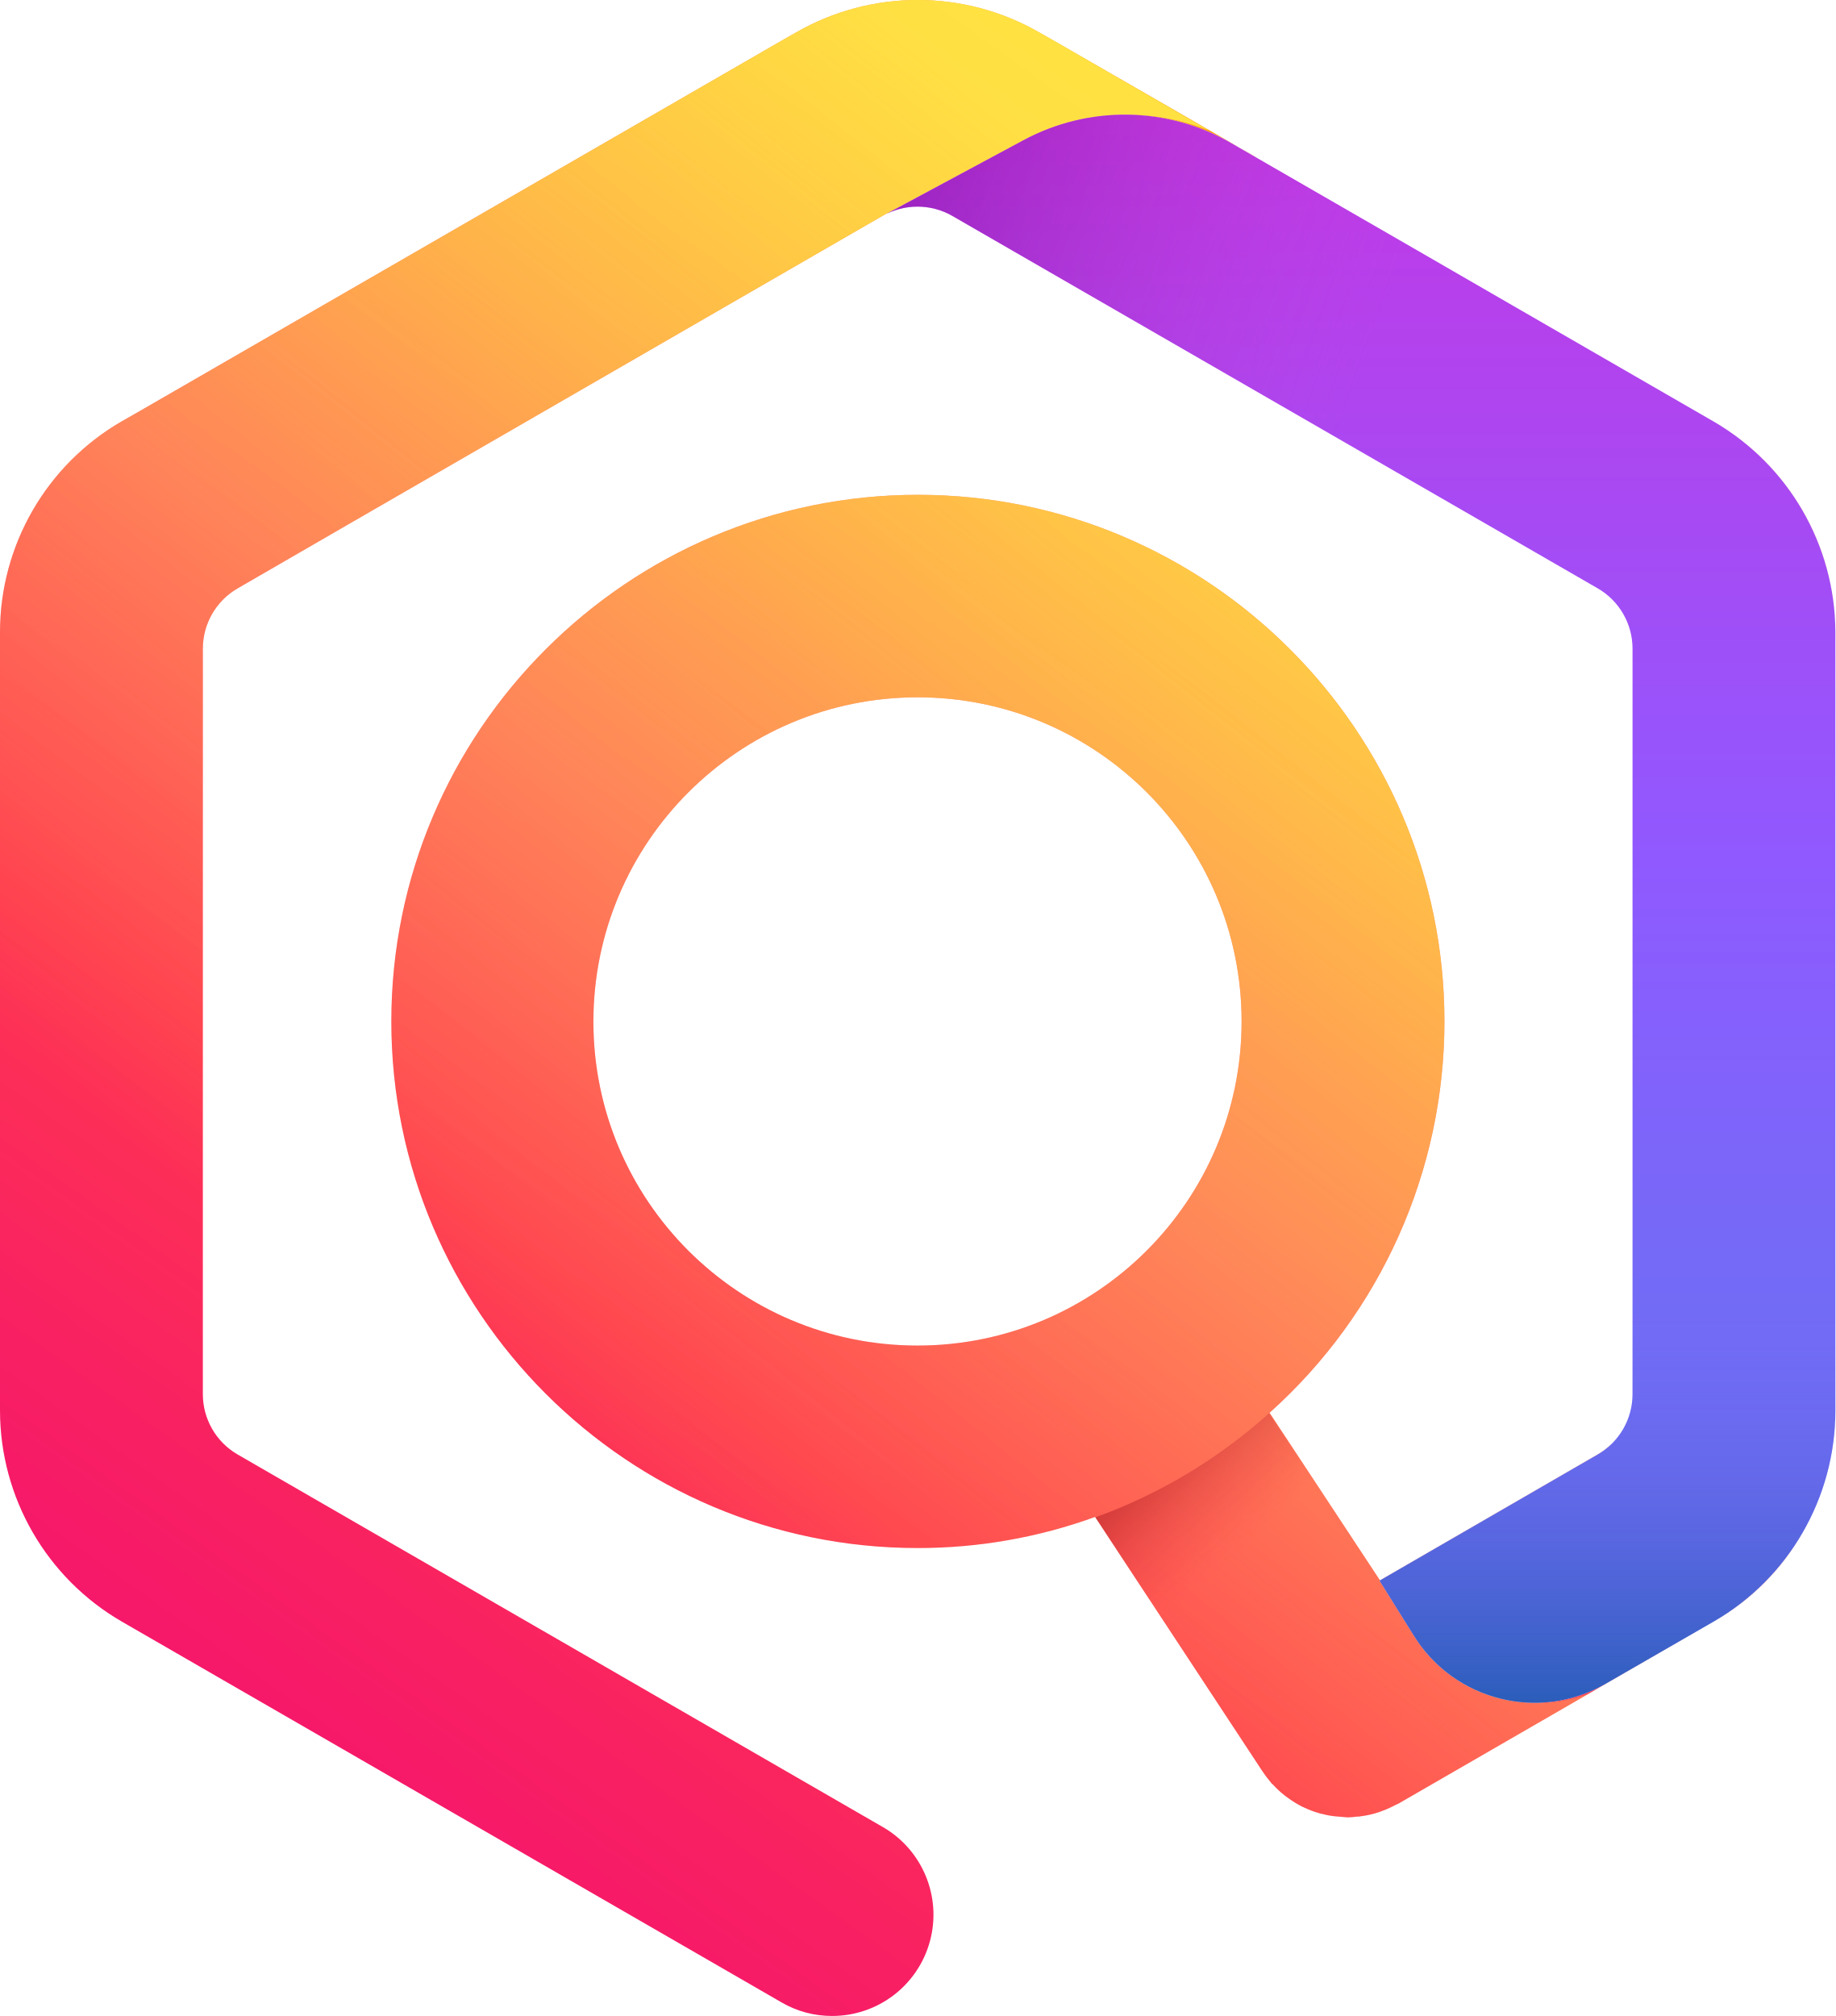
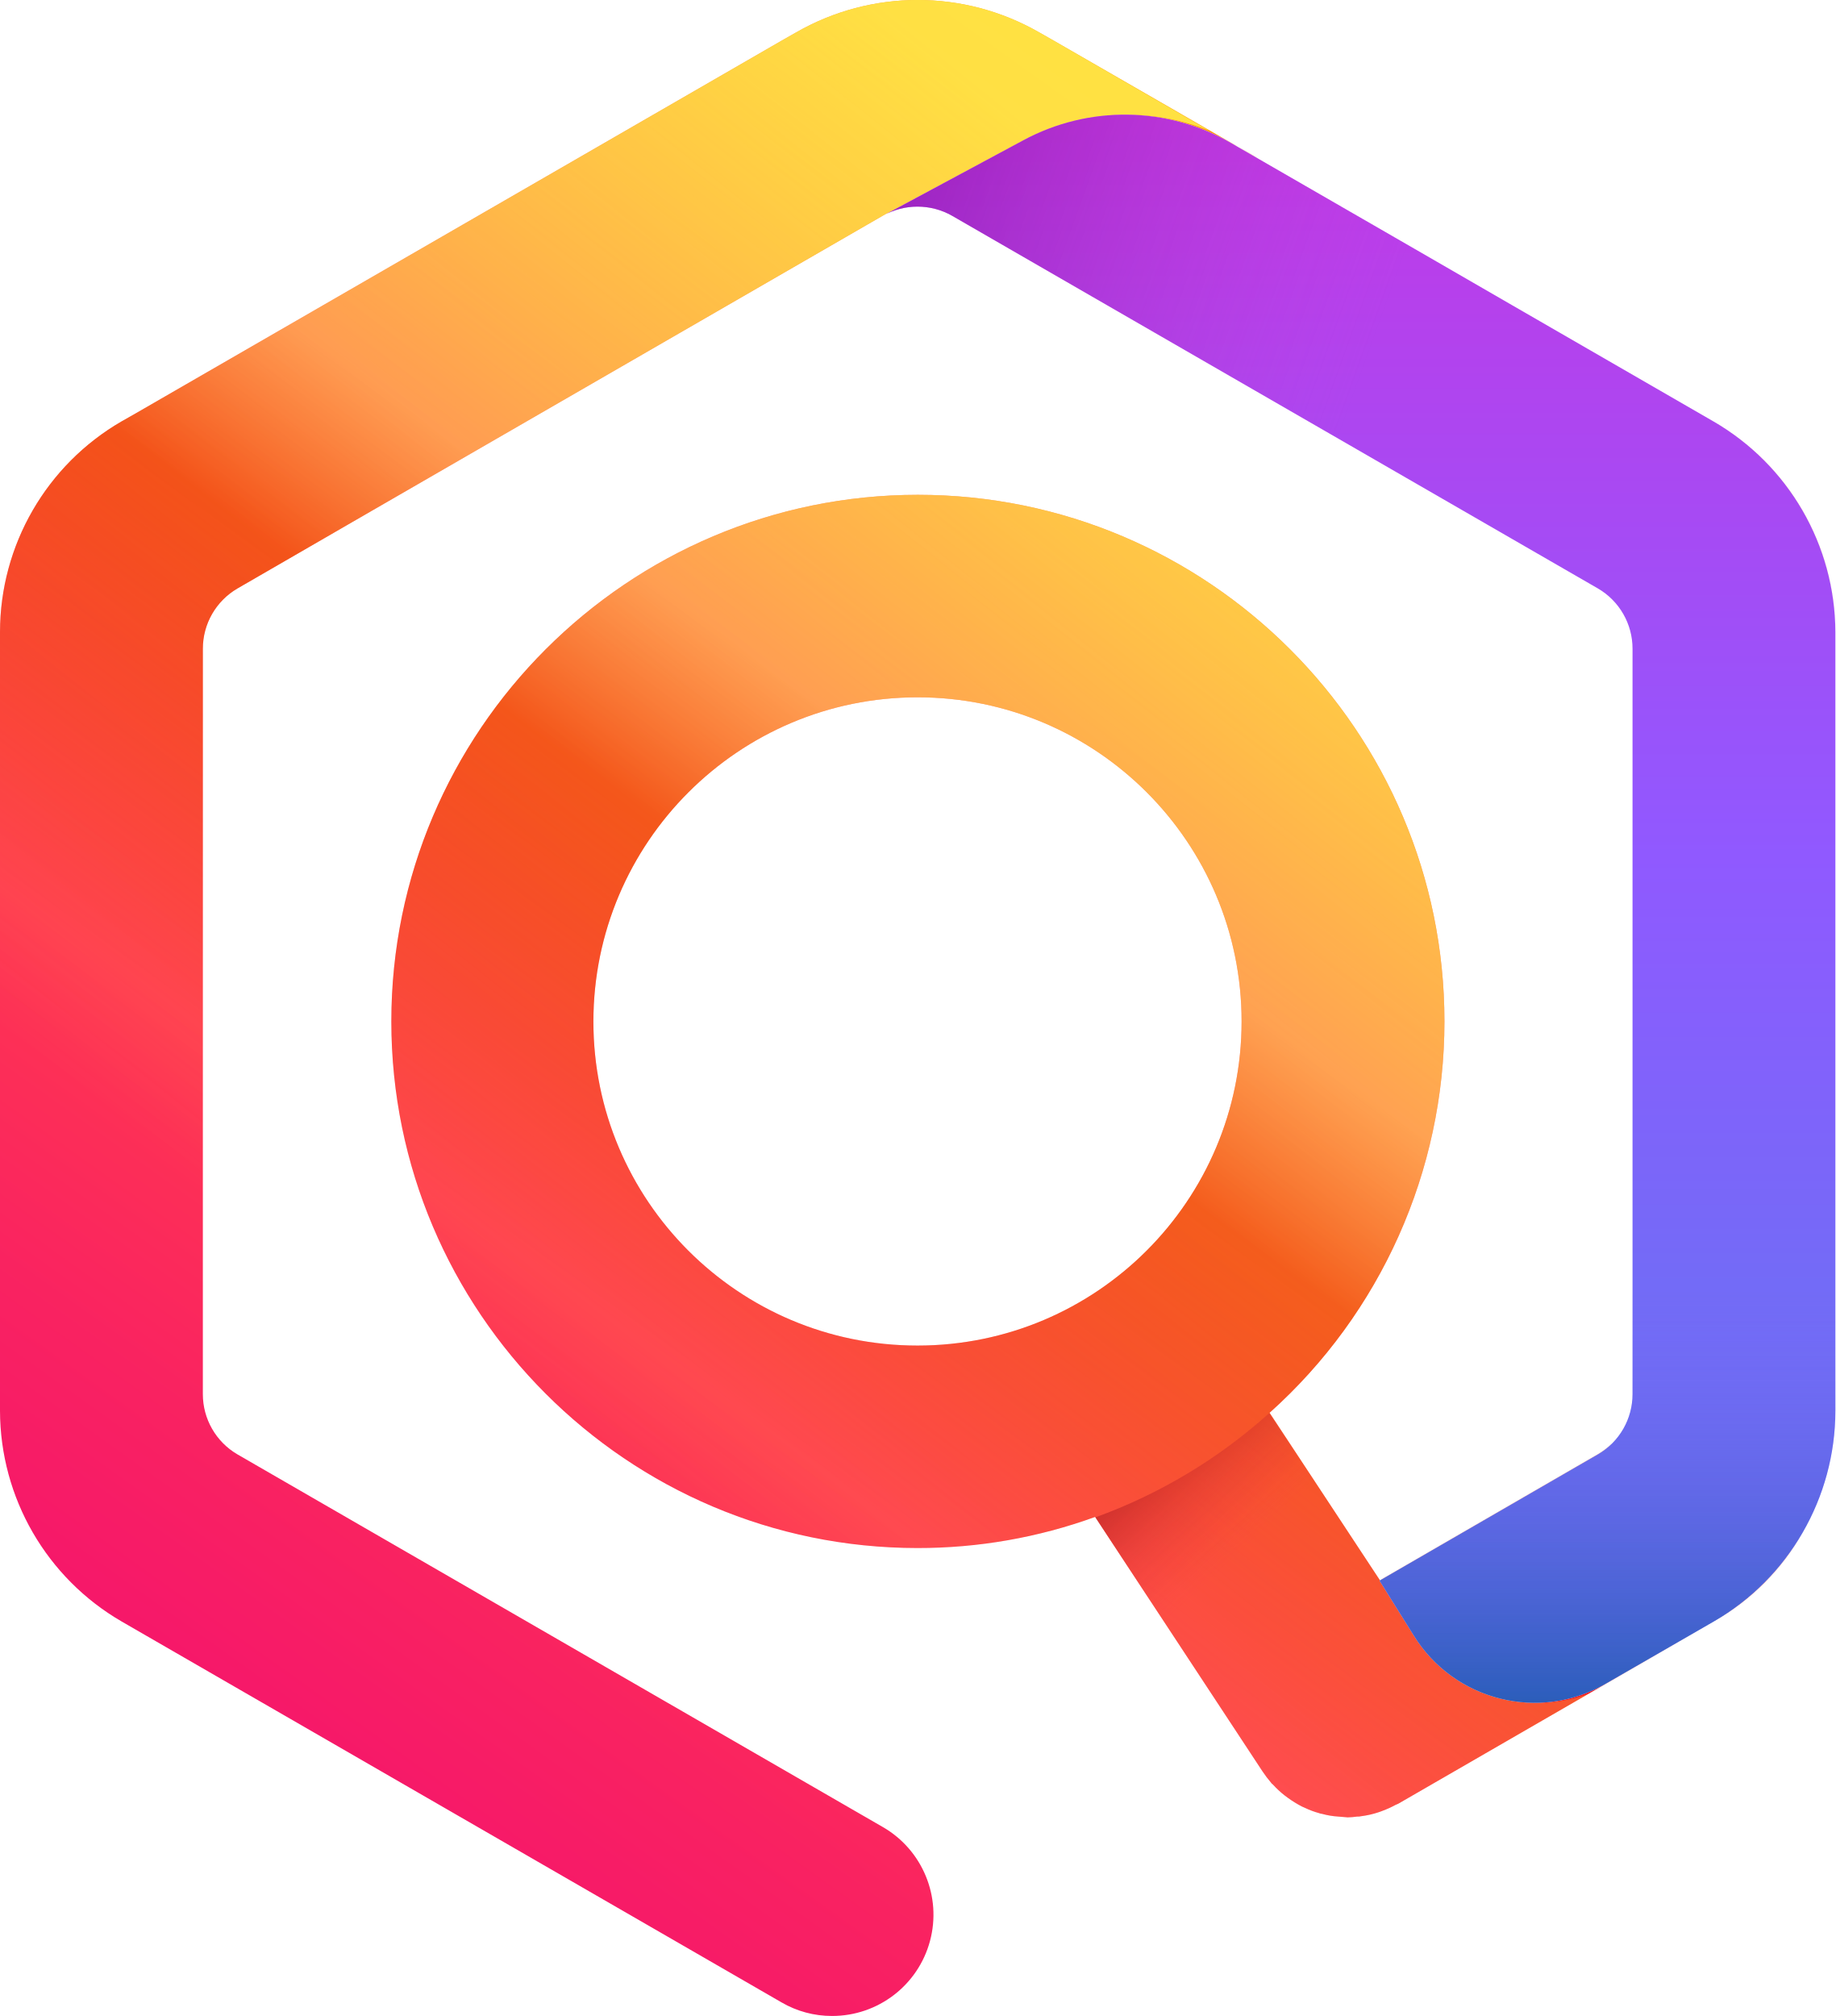
<svg xmlns="http://www.w3.org/2000/svg" id="ef463b87-c47e-41ee-ba4f-2652067f5d58" data-name="Layer 1" viewBox="0 0 472.3 518.73">
  <defs>
    <linearGradient id="bdf7b18f-2976-46a8-a244-f909850a0672" x1="-440.87" y1="107.09" x2="-441.39" y2="107.9" gradientTransform="translate(208577.5 -55475.87) scale(472.3 518.72)" gradientUnits="userSpaceOnUse">
      <stop offset="0" stop-color="#ff980e" />
      <stop offset="0.21" stop-color="#ff7139" />
      <stop offset="0.36" stop-color="#ff5854" />
-       <stop offset="0.46" stop-color="#ff4f5e" />
+       <stop offset="0.46" stop-color="#ee0700" />
      <stop offset="0.69" stop-color="#ff3750" />
      <stop offset="0.86" stop-color="#f92261" />
      <stop offset="1" stop-color="#f5156c" />
    </linearGradient>
    <linearGradient id="b5de39b5-793d-412e-aaa7-42baa9fa18c3" x1="-440.8" y1="107.1" x2="-441.31" y2="107.91" gradientTransform="translate(183205.83 -55475.87) scale(414.9 518.72)" gradientUnits="userSpaceOnUse">
      <stop offset="0" stop-color="#fff44f" stop-opacity="0.8" />
      <stop offset="0.75" stop-color="#fff44f" stop-opacity="0" />
    </linearGradient>
    <linearGradient id="a7cc960b-5898-4b62-8ae6-0459770f8e9a" x1="-440.75" y1="108.19" x2="-440.75" y2="106.96" gradientTransform="translate(108382.31 -43667.05) scale(245.1 408.64)" gradientUnits="userSpaceOnUse">
      <stop offset="0" stop-color="#3a8ee6" />
      <stop offset="0.24" stop-color="#5c79f0" />
      <stop offset="0.63" stop-color="#9059ff" />
      <stop offset="1" stop-color="#c139e6" />
    </linearGradient>
    <linearGradient id="ee293ebb-20c5-4f6f-9033-78f887ee5f8b" x1="-440.75" y1="107.96" x2="-440.75" y2="107.13" gradientTransform="translate(108382.31 -43667.05) scale(245.1 408.64)" gradientUnits="userSpaceOnUse">
      <stop offset="0" stop-color="#00458b" stop-opacity="0.6" />
      <stop offset="0.33" stop-color="#a050ff" stop-opacity="0" />
    </linearGradient>
    <linearGradient id="bfced3a5-29fe-48b6-a95e-88edb90aa722" x1="-441.32" y1="107.05" x2="-440.42" y2="107.59" gradientTransform="translate(108382.31 -43667.05) scale(245.1 408.64)" gradientUnits="userSpaceOnUse">
      <stop offset="0" stop-color="#6e008b" stop-opacity="0.5" />
      <stop offset="0.5" stop-color="#c846cb" stop-opacity="0" />
    </linearGradient>
    <linearGradient id="ad6fa078-9ed8-42ce-af3f-b411b60feb8b" x1="-439.19" y1="106.82" x2="-438.68" y2="107.35" gradientTransform="translate(30645 -6692.09) scale(69.1 66.2)" gradientUnits="userSpaceOnUse">
      <stop offset="0" stop-color="#960e18" stop-opacity="0.6" />
      <stop offset="0.17" stop-color="#a91522" stop-opacity="0.47" />
      <stop offset="0.51" stop-color="#d9283c" stop-opacity="0.19" />
      <stop offset="0.75" stop-color="#ff3750" stop-opacity="0" />
    </linearGradient>
  </defs>
  <g id="ef3e6c8a-77d0-4ac3-8596-d810ac24de41" data-name="Artboard">
    <path id="ee95fe3e-a9c9-4fdf-8412-e7821a84e339" data-name="Shape" d="M476.2,370.7V169.3a63.13,63.13,0,0,0-31.4-54.2L393,85.2l51.8,29.9a62.92,62.92,0,0,1,31.4,54.2V370.7ZM467.8,401a61.38,61.38,0,0,1-22.9,22.9l-81.2,46.9c-.2.1-.5.2-.7.3a24.08,24.08,0,0,1-3.3,1.5c-.3.1-.7.3-1.1.4a23.25,23.25,0,0,1-4.4,1,4.1,4.1,0,0,1-1.1.1,19.42,19.42,0,0,1-2.4.2c-.4,0-.8-.1-1.2-.1s-.8-.1-1.2-.1a20.48,20.48,0,0,1-4.2-.7,2.35,2.35,0,0,1-.8-.2,20.94,20.94,0,0,1-3.5-1.3c-.3-.1-.6-.3-.9-.4a28.46,28.46,0,0,1-3.7-2.3c-.3-.2-.5-.4-.8-.6a24.43,24.43,0,0,1-2.9-2.7c-.2-.2-.4-.3-.5-.5a31.55,31.55,0,0,1-2.2-2.9L285.7,397a133.49,133.49,0,0,1-45.7,8c-74.7,0-135.4-60.8-135.4-135.5S165.4,134,240.1,134s135.5,60.8,135.5,135.5a135.16,135.16,0,0,1-45,100.7L359,413.3l56.2-32.5a19.35,19.35,0,0,0,3.6-2.8,17.57,17.57,0,0,1-3.7,2.9l-56.2,32.5,8.8,14.1a36.57,36.57,0,0,0,49.4,12.4l27.8-16A62.86,62.86,0,0,0,467.8,401ZM232.9,61.2a14,14,0,0,0-1.7.9l-136.8,79L65,158.1a17.93,17.93,0,0,0-8.9,15.5V365.4A17.93,17.93,0,0,0,65,380.9l166.1,95.9A26.05,26.05,0,0,1,218,525.4a25.66,25.66,0,0,1-13-3.5l-169.8-98A62.82,62.82,0,0,1,3.9,369.7V169.3a62.7,62.7,0,0,1,31.3-54.2l3.7-2.1L205.1,17.1l3.7-2.1a62.81,62.81,0,0,1,62.5,0l3.7,2.1,52.8,30.4q-3.45-2.1-6.9-3.9a54.92,54.92,0,0,0-53.7-.8ZM156.6,269.5A83.4,83.4,0,1,0,240,186.1,83.48,83.48,0,0,0,156.6,269.5Z" transform="translate(-3.9 -6.68)" fill="url(#bdf7b18f-2976-46a8-a244-f909850a0672)" />
    <path d="M412.9,442.4l-49.2,28.4c-.2.1-.5.2-.7.3a24.08,24.08,0,0,1-3.3,1.5c-.3.1-.7.3-1.1.4a23.25,23.25,0,0,1-4.4,1,4.1,4.1,0,0,1-1.1.1,19.42,19.42,0,0,1-2.4.2c-.4,0-.8-.1-1.2-.1s-.8-.1-1.2-.1a20.48,20.48,0,0,1-4.2-.7,2.35,2.35,0,0,1-.8-.2,20.94,20.94,0,0,1-3.5-1.3c-.3-.1-.6-.3-.9-.4a28.46,28.46,0,0,1-3.7-2.3c-.3-.2-.5-.4-.8-.6a24.43,24.43,0,0,1-2.9-2.7c-.2-.2-.4-.3-.5-.5a31.55,31.55,0,0,1-2.2-2.9L285.7,397a133.49,133.49,0,0,1-45.7,8c-74.7,0-135.4-60.8-135.4-135.5S165.4,134,240.1,134s135.5,60.8,135.5,135.5a135.16,135.16,0,0,1-45,100.7L359,413.3l56.2-32.5a19.35,19.35,0,0,0,3.6-2.8,17.57,17.57,0,0,1-3.7,2.9l-56.2,32.5,8.8,14.1C377.1,442.7,396.6,448.6,412.9,442.4ZM232.9,61.2a14,14,0,0,0-1.7.9l-136.8,79L65,158.1a17.93,17.93,0,0,0-8.9,15.5V365.4A17.93,17.93,0,0,0,65,380.9l166.1,95.9A26.05,26.05,0,0,1,218,525.4a25.66,25.66,0,0,1-13-3.5l-169.8-98A62.82,62.82,0,0,1,3.9,369.7V169.3a62.7,62.7,0,0,1,31.3-54.2l3.7-2.1L205.1,17.1l3.7-2.1a62.81,62.81,0,0,1,62.5,0l3.7,2.1,40.3,23.3a57,57,0,0,0-48.1,2.4ZM156.6,269.5A83.4,83.4,0,1,0,240,186.1,83.48,83.48,0,0,0,156.6,269.5Z" transform="translate(-3.9 -6.68)" fill="url(#b5de39b5-793d-412e-aaa7-42baa9fa18c3)" />
    <path id="e3d910b4-eb56-4c43-933a-9127f14fca15" data-name="Path" d="M444.8,115.1,393,85.2s-42.9-24.8-72.1-41.6a54.92,54.92,0,0,0-53.7-.8L231.1,62.2a18,18,0,0,1,17.8,0l166.2,95.9a17.93,17.93,0,0,1,8.9,15.5V365.4a17.93,17.93,0,0,1-8.9,15.5l-56.2,32.5,8.8,14.1a36.57,36.57,0,0,0,49.4,12.4l27.8-16a62.7,62.7,0,0,0,31.3-54.2V169.3A62.92,62.92,0,0,0,444.8,115.1Z" transform="translate(-3.9 -6.68)" fill-rule="evenodd" fill="url(#a7cc960b-5898-4b62-8ae6-0459770f8e9a)" />
    <path d="M444.8,115.1,393,85.2s-42.9-24.8-72.1-41.6a54.92,54.92,0,0,0-53.7-.8L231.1,62.2a18,18,0,0,1,17.8,0l166.2,95.9a17.93,17.93,0,0,1,8.9,15.5V365.4a17.93,17.93,0,0,1-8.9,15.5l-56.2,32.5,8.8,14.1a36.57,36.57,0,0,0,49.4,12.4l27.8-16a62.7,62.7,0,0,0,31.3-54.2V169.3A62.92,62.92,0,0,0,444.8,115.1Z" transform="translate(-3.9 -6.68)" fill-rule="evenodd" fill="url(#ee293ebb-20c5-4f6f-9033-78f887ee5f8b)" />
    <path d="M444.8,115.1,393,85.2s-42.9-24.8-72.1-41.6a54.92,54.92,0,0,0-53.7-.8L231.1,62.2a18,18,0,0,1,17.8,0l166.2,95.9a17.93,17.93,0,0,1,8.9,15.5V365.4a17.93,17.93,0,0,1-8.9,15.5l-56.2,32.5,8.8,14.1a36.57,36.57,0,0,0,49.4,12.4l27.8-16a62.7,62.7,0,0,0,31.3-54.2V169.3A62.92,62.92,0,0,0,444.8,115.1Z" transform="translate(-3.9 -6.68)" fill-rule="evenodd" fill="url(#bfced3a5-29fe-48b6-a95e-88edb90aa722)" />
    <path d="M323.4,269.5A83.4,83.4,0,1,0,240,352.9,83.48,83.48,0,0,0,323.4,269.5Z" transform="translate(-3.9 -6.68)" fill="none" />
    <path d="M354.9,407.3l-24.4-37a136.28,136.28,0,0,1-44.7,26.8l25.9,39.4Q333.6,422.25,354.9,407.3Z" transform="translate(-3.9 -6.68)" fill-rule="evenodd" opacity="0.9" fill="url(#ad6fa078-9ed8-42ce-af3f-b411b60feb8b)" style="isolation:isolate" />
  </g>
</svg>
